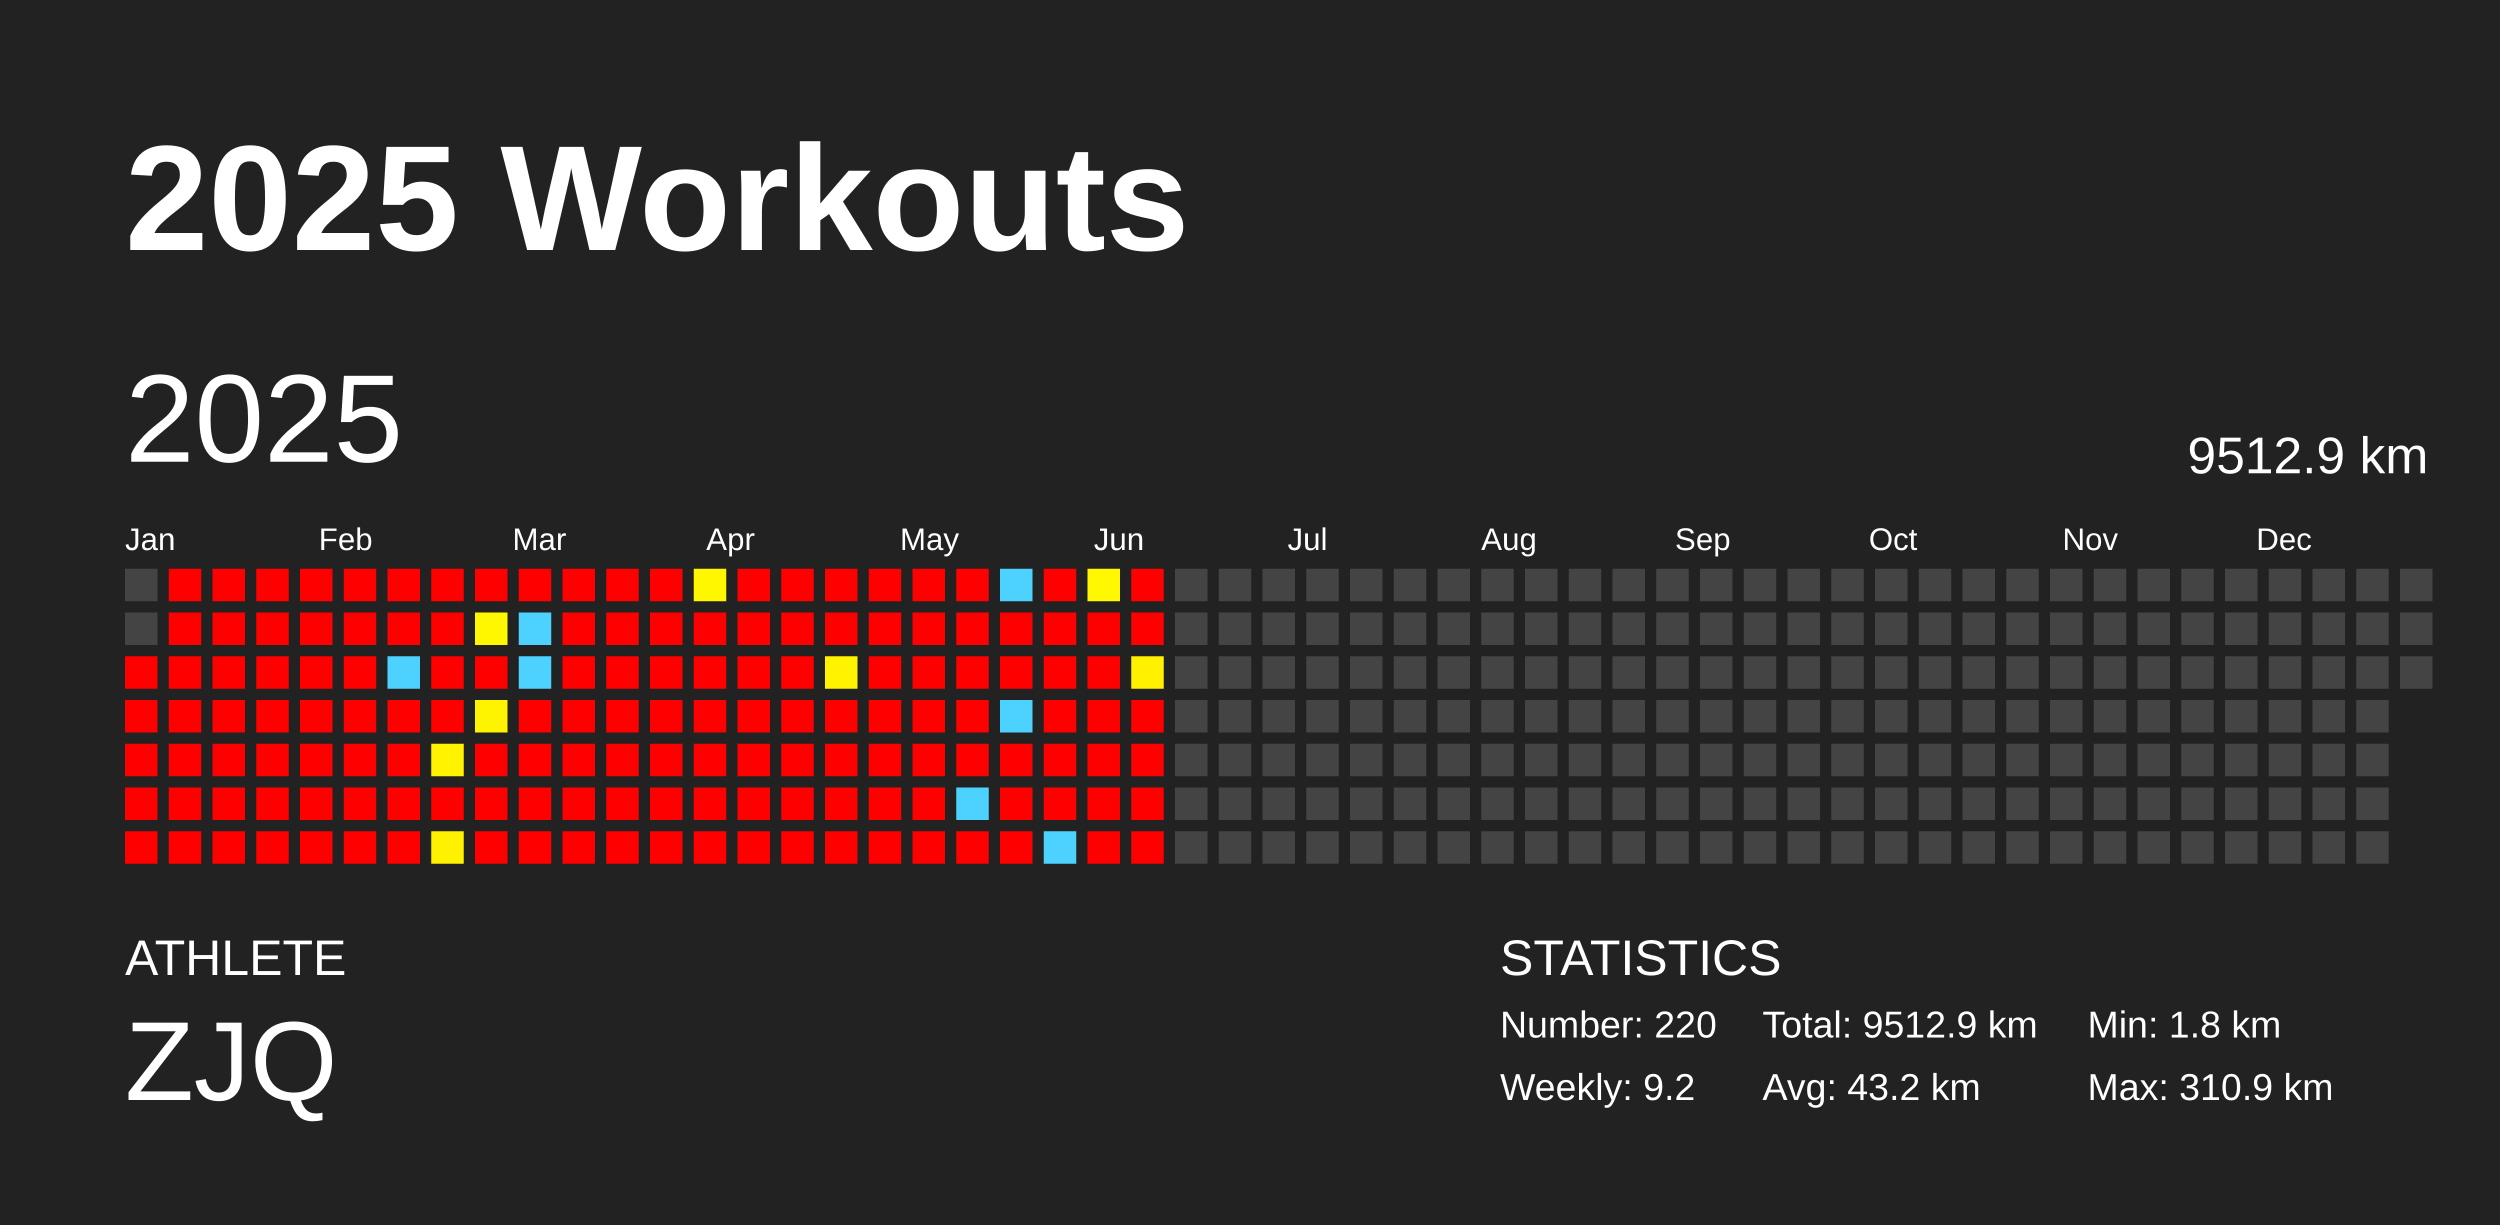
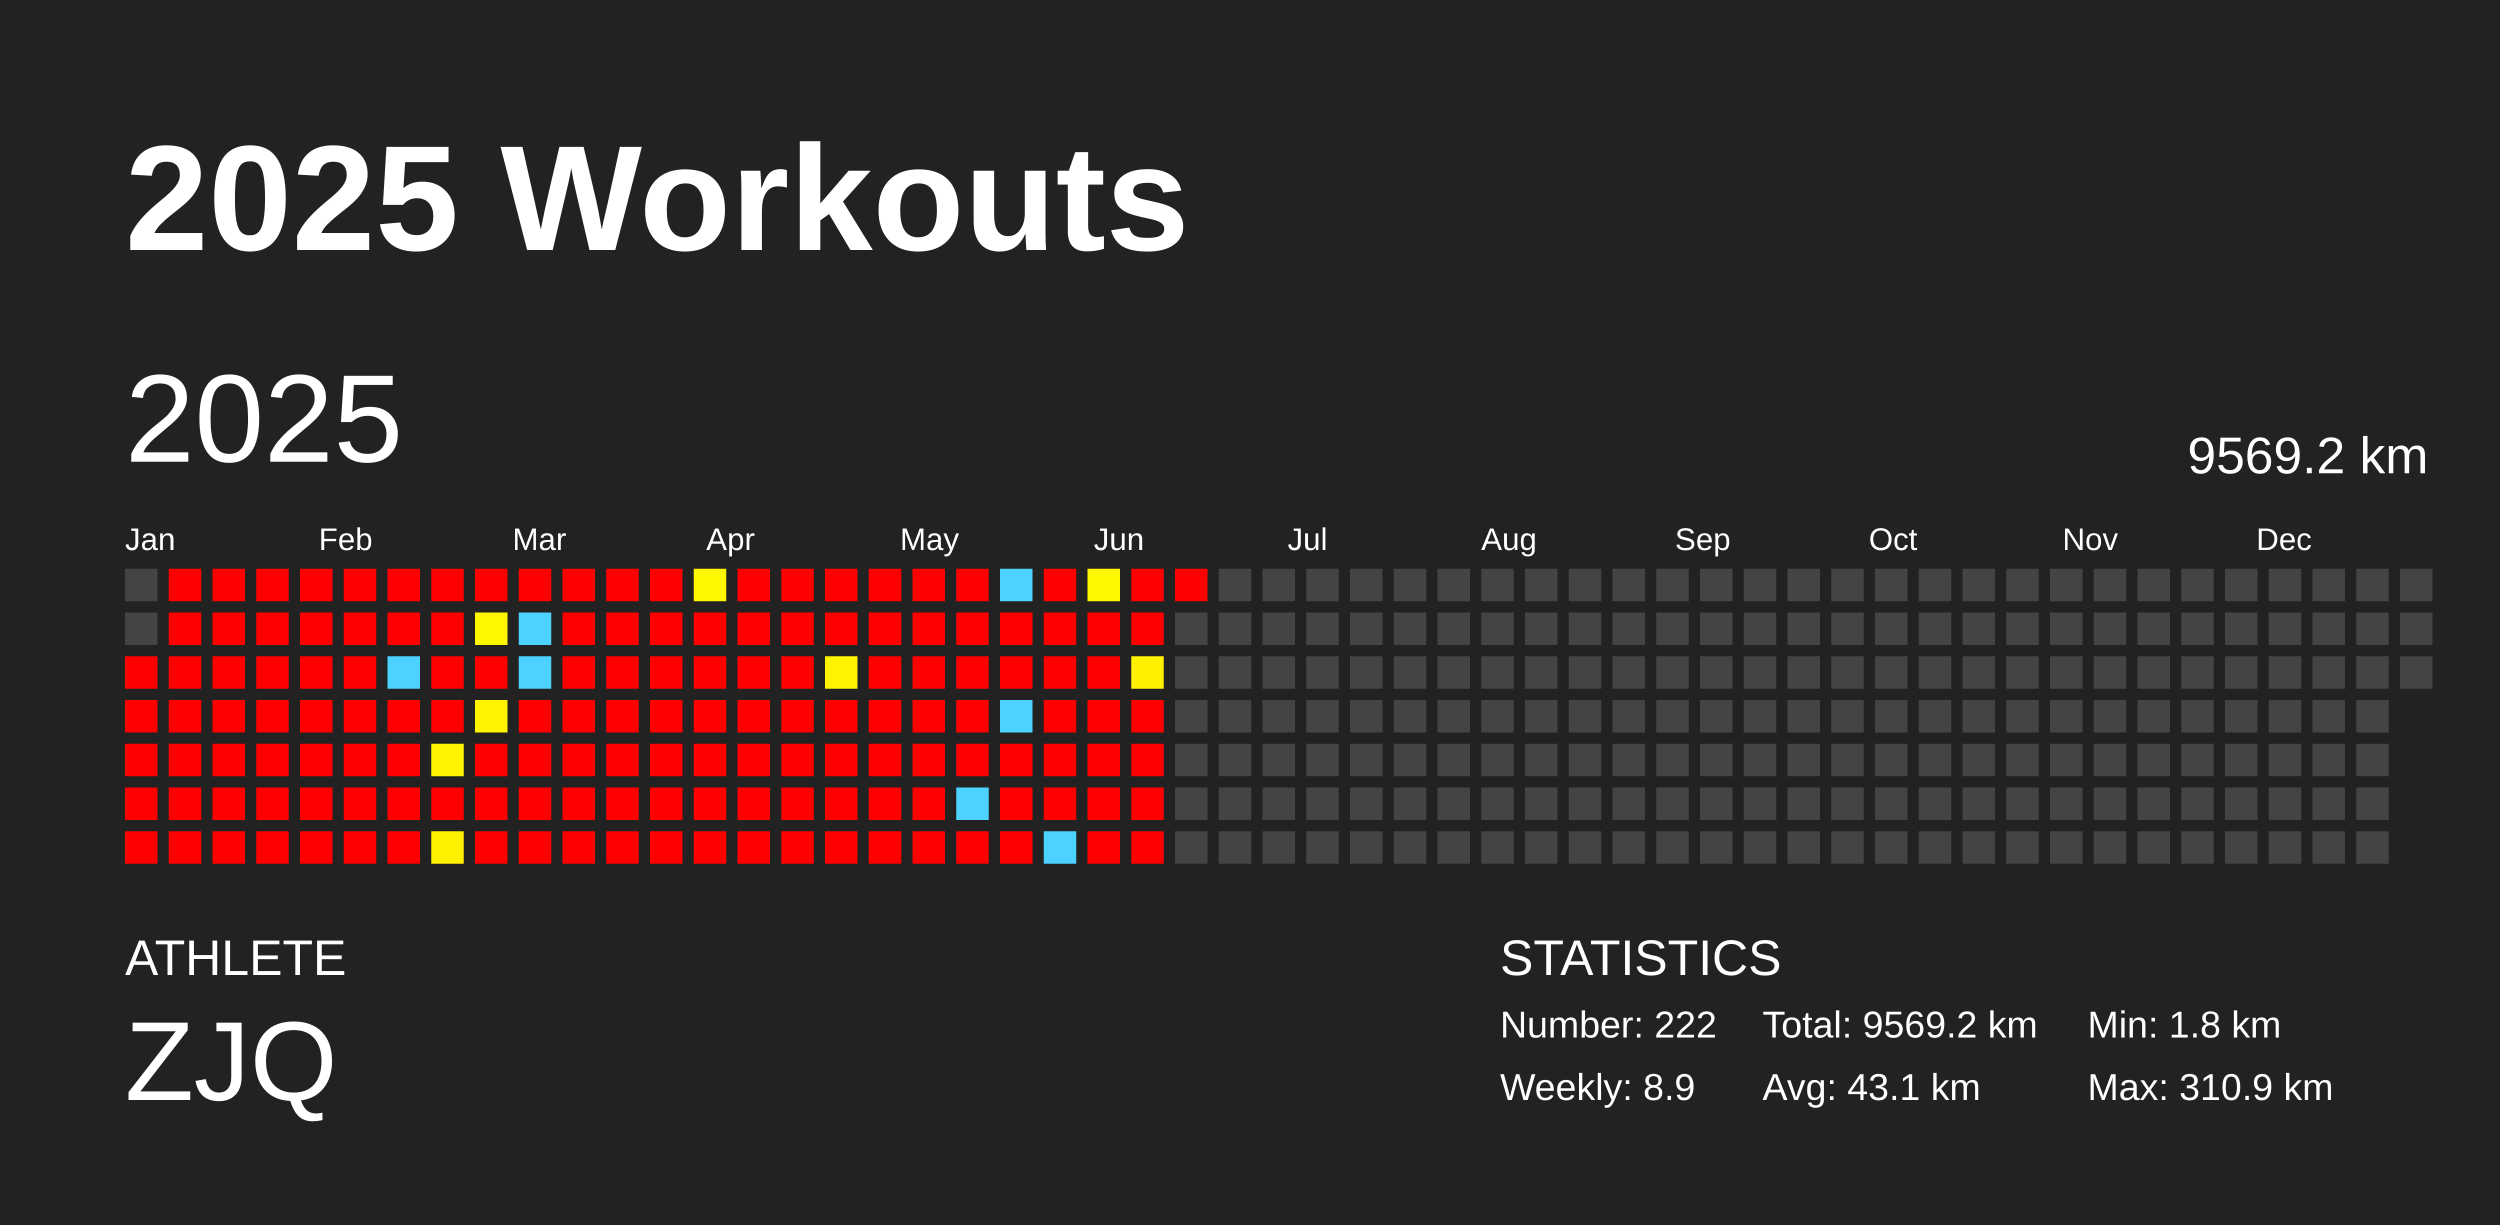
<svg xmlns="http://www.w3.org/2000/svg" baseProfile="full" height="98mm" version="1.1" viewBox="0,0,200,98" width="200mm">
  <defs />
  <rect fill="#222222" height="98" width="200" x="0" y="0" />
  <text fill="#FFFFFF" style="font-size:12px; font-family:Arial; font-weight:bold;" x="10" y="20">2025 Workouts</text>
  <text fill="#FFFFFF" style="font-size:4px; font-family:Arial" x="10" y="78">ATHLETE</text>
  <text fill="#FFFFFF" style="font-size:9px; font-family:Arial" x="10" y="88">ZJQ</text>
  <text fill="#FFFFFF" style="font-size:4px; font-family:Arial" x="120" y="78">STATISTICS</text>
-   <text fill="#FFFFFF" style="font-size:3px; font-family:Arial" x="120" y="83">Number: 220</text>
-   <text fill="#FFFFFF" style="font-size:3px; font-family:Arial" x="120" y="88">Weekly: 9.2</text>
-   <text fill="#FFFFFF" style="font-size:3px; font-family:Arial" x="141" y="83">Total: 9512.9 km</text>
-   <text fill="#FFFFFF" style="font-size:3px; font-family:Arial" x="141" y="88">Avg: 43.2 km</text>
+   <text fill="#FFFFFF" style="font-size:3px; font-family:Arial" x="120" y="83">Number: 222</text>
+   <text fill="#FFFFFF" style="font-size:3px; font-family:Arial" x="120" y="88">Weekly: 8.9</text>
+   <text fill="#FFFFFF" style="font-size:3px; font-family:Arial" x="141" y="83">Total: 9569.2 km</text>
+   <text fill="#FFFFFF" style="font-size:3px; font-family:Arial" x="141" y="88">Avg: 43.1 km</text>
  <text fill="#FFFFFF" style="font-size:3px; font-family:Arial" x="167" y="83">Min: 1.8 km</text>
  <text fill="#FFFFFF" style="font-size:3px; font-family:Arial" x="167" y="88">Max: 310.9 km</text>
  <text dominant-baseline="hanging" fill="#FFFFFF" style="font-size:10.0px; font-family:Arial;" x="10" y="30">2025</text>
-   <text dominant-baseline="hanging" fill="#FFFFFF" style="font-size:4.125px; font-family:Arial;" x="175" y="35">9512.9 km</text>
+   <text dominant-baseline="hanging" fill="#FFFFFF" style="font-size:4.125px; font-family:Arial;" x="175" y="35">9569.2 km</text>
  <text fill="#FFFFFF" style="font-size:2.5px; font-family:Arial" x="10.0" y="44">Jan</text>
  <text fill="#FFFFFF" style="font-size:2.5px; font-family:Arial" x="25.5" y="44">Feb</text>
  <text fill="#FFFFFF" style="font-size:2.5px; font-family:Arial" x="41.0" y="44">Mar</text>
  <text fill="#FFFFFF" style="font-size:2.5px; font-family:Arial" x="56.5" y="44">Apr</text>
  <text fill="#FFFFFF" style="font-size:2.5px; font-family:Arial" x="72.0" y="44">May</text>
  <text fill="#FFFFFF" style="font-size:2.5px; font-family:Arial" x="87.5" y="44">Jun</text>
  <text fill="#FFFFFF" style="font-size:2.5px; font-family:Arial" x="103.0" y="44">Jul</text>
  <text fill="#FFFFFF" style="font-size:2.5px; font-family:Arial" x="118.5" y="44">Aug</text>
  <text fill="#FFFFFF" style="font-size:2.5px; font-family:Arial" x="134.0" y="44">Sep</text>
  <text fill="#FFFFFF" style="font-size:2.5px; font-family:Arial" x="149.5" y="44">Oct</text>
  <text fill="#FFFFFF" style="font-size:2.5px; font-family:Arial" x="165.0" y="44">Nov</text>
  <text fill="#FFFFFF" style="font-size:2.5px; font-family:Arial" x="180.5" y="44">Dec</text>
  <rect fill="#444444" height="2.6" width="2.6" x="10.0" y="45.5" />
  <rect fill="#444444" height="2.6" width="2.6" x="10.0" y="49.0" />
  <rect fill="red" height="2.6" width="2.6" x="10.0" y="52.5" />
  <rect fill="red" height="2.6" width="2.6" x="10.0" y="56.0" />
  <rect fill="red" height="2.6" width="2.6" x="10.0" y="59.5" />
  <rect fill="red" height="2.6" width="2.6" x="10.0" y="63.0" />
  <rect fill="red" height="2.6" width="2.6" x="10.0" y="66.5" />
  <rect fill="red" height="2.6" width="2.6" x="13.5" y="45.5" />
  <rect fill="red" height="2.6" width="2.6" x="13.5" y="49.0" />
  <rect fill="red" height="2.6" width="2.6" x="13.5" y="52.5" />
  <rect fill="red" height="2.6" width="2.6" x="13.5" y="56.0" />
  <rect fill="red" height="2.6" width="2.6" x="13.5" y="59.5" />
  <rect fill="red" height="2.6" width="2.6" x="13.5" y="63.0" />
  <rect fill="red" height="2.6" width="2.6" x="13.5" y="66.5" />
  <rect fill="red" height="2.6" width="2.6" x="17.0" y="45.5" />
  <rect fill="red" height="2.6" width="2.6" x="17.0" y="49.0" />
  <rect fill="red" height="2.6" width="2.6" x="17.0" y="52.5" />
  <rect fill="red" height="2.6" width="2.6" x="17.0" y="56.0" />
  <rect fill="red" height="2.6" width="2.6" x="17.0" y="59.5" />
  <rect fill="red" height="2.6" width="2.6" x="17.0" y="63.0" />
  <rect fill="red" height="2.6" width="2.6" x="17.0" y="66.5" />
  <rect fill="red" height="2.6" width="2.6" x="20.5" y="45.5" />
  <rect fill="red" height="2.6" width="2.6" x="20.5" y="49.0" />
  <rect fill="red" height="2.6" width="2.6" x="20.5" y="52.5" />
  <rect fill="red" height="2.6" width="2.6" x="20.5" y="56.0" />
  <rect fill="red" height="2.6" width="2.6" x="20.5" y="59.5" />
  <rect fill="red" height="2.6" width="2.6" x="20.5" y="63.0" />
  <rect fill="red" height="2.6" width="2.6" x="20.5" y="66.5" />
  <rect fill="red" height="2.6" width="2.6" x="24.0" y="45.5" />
  <rect fill="red" height="2.6" width="2.6" x="24.0" y="49.0" />
  <rect fill="red" height="2.6" width="2.6" x="24.0" y="52.5" />
  <rect fill="red" height="2.6" width="2.6" x="24.0" y="56.0" />
  <rect fill="red" height="2.6" width="2.6" x="24.0" y="59.5" />
  <rect fill="red" height="2.6" width="2.6" x="24.0" y="63.0" />
  <rect fill="red" height="2.6" width="2.6" x="24.0" y="66.5" />
  <rect fill="red" height="2.6" width="2.6" x="27.5" y="45.5" />
  <rect fill="red" height="2.6" width="2.6" x="27.5" y="49.0" />
  <rect fill="red" height="2.6" width="2.6" x="27.5" y="52.5" />
  <rect fill="red" height="2.6" width="2.6" x="27.5" y="56.0" />
  <rect fill="red" height="2.6" width="2.6" x="27.5" y="59.5" />
  <rect fill="red" height="2.6" width="2.6" x="27.5" y="63.0" />
  <rect fill="red" height="2.6" width="2.6" x="27.5" y="66.5" />
  <rect fill="red" height="2.6" width="2.6" x="31.0" y="45.5" />
  <rect fill="red" height="2.6" width="2.6" x="31.0" y="49.0" />
  <rect fill="#4dd2ff" height="2.6" width="2.6" x="31.0" y="52.5" />
  <rect fill="red" height="2.6" width="2.6" x="31.0" y="56.0" />
  <rect fill="red" height="2.6" width="2.6" x="31.0" y="59.5" />
  <rect fill="red" height="2.6" width="2.6" x="31.0" y="63.0" />
  <rect fill="red" height="2.6" width="2.6" x="31.0" y="66.5" />
  <rect fill="red" height="2.6" width="2.6" x="34.5" y="45.5" />
  <rect fill="red" height="2.6" width="2.6" x="34.5" y="49.0" />
  <rect fill="red" height="2.6" width="2.6" x="34.5" y="52.5" />
  <rect fill="red" height="2.6" width="2.6" x="34.5" y="56.0" />
  <rect fill="#fff300" height="2.6" width="2.6" x="34.5" y="59.5" />
  <rect fill="red" height="2.6" width="2.6" x="34.5" y="63.0" />
  <rect fill="#fff200" height="2.6" width="2.6" x="34.5" y="66.5" />
  <rect fill="red" height="2.6" width="2.6" x="38.0" y="45.5" />
  <rect fill="#fff700" height="2.6" width="2.6" x="38.0" y="49.0" />
  <rect fill="red" height="2.6" width="2.6" x="38.0" y="52.5" />
  <rect fill="#fff400" height="2.6" width="2.6" x="38.0" y="56.0" />
  <rect fill="red" height="2.6" width="2.6" x="38.0" y="59.5" />
  <rect fill="red" height="2.6" width="2.6" x="38.0" y="63.0" />
  <rect fill="red" height="2.6" width="2.6" x="38.0" y="66.5" />
  <rect fill="red" height="2.6" width="2.6" x="41.5" y="45.5" />
  <rect fill="#4dd2ff" height="2.6" width="2.6" x="41.5" y="49.0" />
  <rect fill="#4dd2ff" height="2.6" width="2.6" x="41.5" y="52.5" />
  <rect fill="red" height="2.6" width="2.6" x="41.5" y="56.0" />
  <rect fill="red" height="2.6" width="2.6" x="41.5" y="59.5" />
  <rect fill="red" height="2.6" width="2.6" x="41.5" y="63.0" />
  <rect fill="red" height="2.6" width="2.6" x="41.5" y="66.5" />
  <rect fill="red" height="2.6" width="2.6" x="45.0" y="45.5" />
  <rect fill="red" height="2.6" width="2.6" x="45.0" y="49.0" />
  <rect fill="red" height="2.6" width="2.6" x="45.0" y="52.5" />
  <rect fill="red" height="2.6" width="2.6" x="45.0" y="56.0" />
  <rect fill="red" height="2.6" width="2.6" x="45.0" y="59.5" />
  <rect fill="red" height="2.6" width="2.6" x="45.0" y="63.0" />
  <rect fill="red" height="2.6" width="2.6" x="45.0" y="66.5" />
  <rect fill="red" height="2.6" width="2.6" x="48.5" y="45.5" />
  <rect fill="red" height="2.6" width="2.6" x="48.5" y="49.0" />
  <rect fill="red" height="2.6" width="2.6" x="48.5" y="52.5" />
  <rect fill="red" height="2.6" width="2.6" x="48.5" y="56.0" />
  <rect fill="red" height="2.6" width="2.6" x="48.5" y="59.5" />
  <rect fill="red" height="2.6" width="2.6" x="48.5" y="63.0" />
  <rect fill="red" height="2.6" width="2.6" x="48.5" y="66.5" />
  <rect fill="red" height="2.6" width="2.6" x="52.0" y="45.5" />
  <rect fill="red" height="2.6" width="2.6" x="52.0" y="49.0" />
  <rect fill="red" height="2.6" width="2.6" x="52.0" y="52.5" />
  <rect fill="red" height="2.6" width="2.6" x="52.0" y="56.0" />
  <rect fill="red" height="2.6" width="2.6" x="52.0" y="59.5" />
  <rect fill="red" height="2.6" width="2.6" x="52.0" y="63.0" />
  <rect fill="red" height="2.6" width="2.6" x="52.0" y="66.5" />
  <rect fill="#fff700" height="2.6" width="2.6" x="55.5" y="45.5" />
  <rect fill="red" height="2.6" width="2.6" x="55.5" y="49.0" />
  <rect fill="red" height="2.6" width="2.6" x="55.5" y="52.5" />
  <rect fill="red" height="2.6" width="2.6" x="55.5" y="56.0" />
  <rect fill="red" height="2.6" width="2.6" x="55.5" y="59.5" />
  <rect fill="red" height="2.6" width="2.6" x="55.5" y="63.0" />
  <rect fill="red" height="2.6" width="2.6" x="55.5" y="66.5" />
  <rect fill="red" height="2.6" width="2.6" x="59.0" y="45.5" />
  <rect fill="red" height="2.6" width="2.6" x="59.0" y="49.0" />
  <rect fill="red" height="2.6" width="2.6" x="59.0" y="52.5" />
  <rect fill="red" height="2.6" width="2.6" x="59.0" y="56.0" />
  <rect fill="red" height="2.6" width="2.6" x="59.0" y="59.5" />
  <rect fill="red" height="2.6" width="2.6" x="59.0" y="63.0" />
  <rect fill="red" height="2.6" width="2.6" x="59.0" y="66.5" />
  <rect fill="red" height="2.6" width="2.6" x="62.5" y="45.5" />
  <rect fill="red" height="2.6" width="2.6" x="62.5" y="49.0" />
  <rect fill="red" height="2.6" width="2.6" x="62.5" y="52.5" />
  <rect fill="red" height="2.6" width="2.6" x="62.5" y="56.0" />
  <rect fill="red" height="2.6" width="2.6" x="62.5" y="59.5" />
  <rect fill="red" height="2.6" width="2.6" x="62.5" y="63.0" />
  <rect fill="red" height="2.6" width="2.6" x="62.5" y="66.5" />
  <rect fill="red" height="2.6" width="2.6" x="66.0" y="45.5" />
  <rect fill="red" height="2.6" width="2.6" x="66.0" y="49.0" />
  <rect fill="#fff300" height="2.6" width="2.6" x="66.0" y="52.5" />
  <rect fill="red" height="2.6" width="2.6" x="66.0" y="56.0" />
  <rect fill="red" height="2.6" width="2.6" x="66.0" y="59.5" />
  <rect fill="red" height="2.6" width="2.6" x="66.0" y="63.0" />
  <rect fill="red" height="2.6" width="2.6" x="66.0" y="66.5" />
  <rect fill="red" height="2.6" width="2.6" x="69.5" y="45.5" />
  <rect fill="red" height="2.6" width="2.6" x="69.5" y="49.0" />
  <rect fill="red" height="2.6" width="2.6" x="69.5" y="52.5" />
  <rect fill="red" height="2.6" width="2.6" x="69.5" y="56.0" />
  <rect fill="red" height="2.6" width="2.6" x="69.5" y="59.5" />
  <rect fill="red" height="2.6" width="2.6" x="69.5" y="63.0" />
  <rect fill="red" height="2.6" width="2.6" x="69.5" y="66.5" />
  <rect fill="red" height="2.6" width="2.6" x="73.0" y="45.5" />
  <rect fill="red" height="2.6" width="2.6" x="73.0" y="49.0" />
  <rect fill="red" height="2.6" width="2.6" x="73.0" y="52.5" />
  <rect fill="red" height="2.6" width="2.6" x="73.0" y="56.0" />
  <rect fill="red" height="2.6" width="2.6" x="73.0" y="59.5" />
  <rect fill="red" height="2.6" width="2.6" x="73.0" y="63.0" />
  <rect fill="red" height="2.6" width="2.6" x="73.0" y="66.5" />
  <rect fill="red" height="2.6" width="2.6" x="76.5" y="45.5" />
  <rect fill="red" height="2.6" width="2.6" x="76.5" y="49.0" />
  <rect fill="red" height="2.6" width="2.6" x="76.5" y="52.5" />
  <rect fill="red" height="2.6" width="2.6" x="76.5" y="56.0" />
  <rect fill="red" height="2.6" width="2.6" x="76.5" y="59.5" />
  <rect fill="#4dd2ff" height="2.6" width="2.6" x="76.5" y="63.0" />
  <rect fill="red" height="2.6" width="2.6" x="76.5" y="66.5" />
  <rect fill="#4dd2ff" height="2.6" width="2.6" x="80.0" y="45.5" />
  <rect fill="red" height="2.6" width="2.6" x="80.0" y="49.0" />
  <rect fill="red" height="2.6" width="2.6" x="80.0" y="52.5" />
  <rect fill="#4dd2ff" height="2.6" width="2.6" x="80.0" y="56.0" />
  <rect fill="red" height="2.6" width="2.6" x="80.0" y="59.5" />
  <rect fill="red" height="2.6" width="2.6" x="80.0" y="63.0" />
  <rect fill="red" height="2.6" width="2.6" x="80.0" y="66.5" />
  <rect fill="red" height="2.6" width="2.6" x="83.5" y="45.5" />
  <rect fill="red" height="2.6" width="2.6" x="83.5" y="49.0" />
  <rect fill="red" height="2.6" width="2.6" x="83.5" y="52.5" />
  <rect fill="red" height="2.6" width="2.6" x="83.5" y="56.0" />
  <rect fill="red" height="2.6" width="2.6" x="83.5" y="59.5" />
  <rect fill="red" height="2.6" width="2.6" x="83.5" y="63.0" />
  <rect fill="#4dd2ff" height="2.6" width="2.6" x="83.5" y="66.5" />
  <rect fill="#fff800" height="2.6" width="2.6" x="87.0" y="45.5" />
  <rect fill="red" height="2.6" width="2.6" x="87.0" y="49.0" />
  <rect fill="red" height="2.6" width="2.6" x="87.0" y="52.5" />
  <rect fill="red" height="2.6" width="2.6" x="87.0" y="56.0" />
  <rect fill="red" height="2.6" width="2.6" x="87.0" y="59.5" />
  <rect fill="red" height="2.6" width="2.6" x="87.0" y="63.0" />
  <rect fill="red" height="2.6" width="2.6" x="87.0" y="66.5" />
  <rect fill="red" height="2.6" width="2.6" x="90.5" y="45.5" />
  <rect fill="red" height="2.6" width="2.6" x="90.5" y="49.0" />
  <rect fill="#fff100" height="2.6" width="2.6" x="90.5" y="52.5" />
  <rect fill="red" height="2.6" width="2.6" x="90.5" y="56.0" />
  <rect fill="red" height="2.6" width="2.6" x="90.5" y="59.5" />
  <rect fill="red" height="2.6" width="2.6" x="90.5" y="63.0" />
  <rect fill="red" height="2.6" width="2.6" x="90.5" y="66.5" />
-   <rect fill="#444444" height="2.6" width="2.6" x="94.0" y="45.5" />
+   <rect fill="red" height="2.6" width="2.6" x="94.0" y="45.5" />
  <rect fill="#444444" height="2.6" width="2.6" x="94.0" y="49.0" />
  <rect fill="#444444" height="2.6" width="2.6" x="94.0" y="52.5" />
  <rect fill="#444444" height="2.6" width="2.6" x="94.0" y="56.0" />
  <rect fill="#444444" height="2.6" width="2.6" x="94.0" y="59.5" />
  <rect fill="#444444" height="2.6" width="2.6" x="94.0" y="63.0" />
  <rect fill="#444444" height="2.6" width="2.6" x="94.0" y="66.5" />
  <rect fill="#444444" height="2.6" width="2.6" x="97.5" y="45.5" />
  <rect fill="#444444" height="2.6" width="2.6" x="97.5" y="49.0" />
  <rect fill="#444444" height="2.6" width="2.6" x="97.5" y="52.5" />
  <rect fill="#444444" height="2.6" width="2.6" x="97.5" y="56.0" />
  <rect fill="#444444" height="2.6" width="2.6" x="97.5" y="59.5" />
  <rect fill="#444444" height="2.6" width="2.6" x="97.5" y="63.0" />
  <rect fill="#444444" height="2.6" width="2.6" x="97.5" y="66.5" />
  <rect fill="#444444" height="2.6" width="2.6" x="101.0" y="45.5" />
  <rect fill="#444444" height="2.6" width="2.6" x="101.0" y="49.0" />
  <rect fill="#444444" height="2.6" width="2.6" x="101.0" y="52.5" />
  <rect fill="#444444" height="2.6" width="2.6" x="101.0" y="56.0" />
  <rect fill="#444444" height="2.6" width="2.6" x="101.0" y="59.5" />
  <rect fill="#444444" height="2.6" width="2.6" x="101.0" y="63.0" />
  <rect fill="#444444" height="2.6" width="2.6" x="101.0" y="66.5" />
  <rect fill="#444444" height="2.6" width="2.6" x="104.5" y="45.5" />
  <rect fill="#444444" height="2.6" width="2.6" x="104.5" y="49.0" />
  <rect fill="#444444" height="2.6" width="2.6" x="104.5" y="52.5" />
  <rect fill="#444444" height="2.6" width="2.6" x="104.5" y="56.0" />
  <rect fill="#444444" height="2.6" width="2.6" x="104.5" y="59.5" />
  <rect fill="#444444" height="2.6" width="2.6" x="104.5" y="63.0" />
  <rect fill="#444444" height="2.6" width="2.6" x="104.5" y="66.5" />
  <rect fill="#444444" height="2.6" width="2.6" x="108.0" y="45.5" />
  <rect fill="#444444" height="2.6" width="2.6" x="108.0" y="49.0" />
  <rect fill="#444444" height="2.6" width="2.6" x="108.0" y="52.5" />
  <rect fill="#444444" height="2.6" width="2.6" x="108.0" y="56.0" />
  <rect fill="#444444" height="2.6" width="2.6" x="108.0" y="59.5" />
  <rect fill="#444444" height="2.6" width="2.6" x="108.0" y="63.0" />
  <rect fill="#444444" height="2.6" width="2.6" x="108.0" y="66.5" />
  <rect fill="#444444" height="2.6" width="2.6" x="111.5" y="45.5" />
  <rect fill="#444444" height="2.6" width="2.6" x="111.5" y="49.0" />
  <rect fill="#444444" height="2.6" width="2.6" x="111.5" y="52.5" />
  <rect fill="#444444" height="2.6" width="2.6" x="111.5" y="56.0" />
  <rect fill="#444444" height="2.6" width="2.6" x="111.5" y="59.5" />
  <rect fill="#444444" height="2.6" width="2.6" x="111.5" y="63.0" />
  <rect fill="#444444" height="2.6" width="2.6" x="111.5" y="66.5" />
  <rect fill="#444444" height="2.6" width="2.6" x="115.0" y="45.5" />
  <rect fill="#444444" height="2.6" width="2.6" x="115.0" y="49.0" />
  <rect fill="#444444" height="2.6" width="2.6" x="115.0" y="52.5" />
  <rect fill="#444444" height="2.6" width="2.6" x="115.0" y="56.0" />
  <rect fill="#444444" height="2.6" width="2.6" x="115.0" y="59.5" />
  <rect fill="#444444" height="2.6" width="2.6" x="115.0" y="63.0" />
  <rect fill="#444444" height="2.6" width="2.6" x="115.0" y="66.5" />
  <rect fill="#444444" height="2.6" width="2.6" x="118.5" y="45.5" />
  <rect fill="#444444" height="2.6" width="2.6" x="118.5" y="49.0" />
  <rect fill="#444444" height="2.6" width="2.6" x="118.5" y="52.5" />
  <rect fill="#444444" height="2.6" width="2.6" x="118.5" y="56.0" />
  <rect fill="#444444" height="2.6" width="2.6" x="118.5" y="59.5" />
  <rect fill="#444444" height="2.6" width="2.6" x="118.5" y="63.0" />
  <rect fill="#444444" height="2.6" width="2.6" x="118.5" y="66.5" />
  <rect fill="#444444" height="2.6" width="2.6" x="122.0" y="45.5" />
  <rect fill="#444444" height="2.6" width="2.6" x="122.0" y="49.0" />
  <rect fill="#444444" height="2.6" width="2.6" x="122.0" y="52.5" />
  <rect fill="#444444" height="2.6" width="2.6" x="122.0" y="56.0" />
  <rect fill="#444444" height="2.6" width="2.6" x="122.0" y="59.5" />
  <rect fill="#444444" height="2.6" width="2.6" x="122.0" y="63.0" />
  <rect fill="#444444" height="2.6" width="2.6" x="122.0" y="66.5" />
  <rect fill="#444444" height="2.6" width="2.6" x="125.5" y="45.5" />
  <rect fill="#444444" height="2.6" width="2.6" x="125.5" y="49.0" />
  <rect fill="#444444" height="2.6" width="2.6" x="125.5" y="52.5" />
  <rect fill="#444444" height="2.6" width="2.6" x="125.5" y="56.0" />
  <rect fill="#444444" height="2.6" width="2.6" x="125.5" y="59.5" />
  <rect fill="#444444" height="2.6" width="2.6" x="125.5" y="63.0" />
  <rect fill="#444444" height="2.6" width="2.6" x="125.5" y="66.5" />
  <rect fill="#444444" height="2.6" width="2.6" x="129.0" y="45.5" />
  <rect fill="#444444" height="2.6" width="2.6" x="129.0" y="49.0" />
  <rect fill="#444444" height="2.6" width="2.6" x="129.0" y="52.5" />
  <rect fill="#444444" height="2.6" width="2.6" x="129.0" y="56.0" />
  <rect fill="#444444" height="2.6" width="2.6" x="129.0" y="59.5" />
  <rect fill="#444444" height="2.6" width="2.6" x="129.0" y="63.0" />
  <rect fill="#444444" height="2.6" width="2.6" x="129.0" y="66.5" />
  <rect fill="#444444" height="2.6" width="2.6" x="132.5" y="45.5" />
  <rect fill="#444444" height="2.6" width="2.6" x="132.5" y="49.0" />
  <rect fill="#444444" height="2.6" width="2.6" x="132.5" y="52.5" />
  <rect fill="#444444" height="2.6" width="2.6" x="132.5" y="56.0" />
  <rect fill="#444444" height="2.6" width="2.6" x="132.5" y="59.5" />
  <rect fill="#444444" height="2.6" width="2.6" x="132.5" y="63.0" />
  <rect fill="#444444" height="2.6" width="2.6" x="132.5" y="66.5" />
  <rect fill="#444444" height="2.6" width="2.6" x="136.0" y="45.5" />
  <rect fill="#444444" height="2.6" width="2.6" x="136.0" y="49.0" />
  <rect fill="#444444" height="2.6" width="2.6" x="136.0" y="52.5" />
  <rect fill="#444444" height="2.6" width="2.6" x="136.0" y="56.0" />
  <rect fill="#444444" height="2.6" width="2.6" x="136.0" y="59.5" />
  <rect fill="#444444" height="2.6" width="2.6" x="136.0" y="63.0" />
  <rect fill="#444444" height="2.6" width="2.6" x="136.0" y="66.5" />
  <rect fill="#444444" height="2.6" width="2.6" x="139.5" y="45.5" />
  <rect fill="#444444" height="2.6" width="2.6" x="139.5" y="49.0" />
  <rect fill="#444444" height="2.6" width="2.6" x="139.5" y="52.5" />
  <rect fill="#444444" height="2.6" width="2.6" x="139.5" y="56.0" />
  <rect fill="#444444" height="2.6" width="2.6" x="139.5" y="59.5" />
  <rect fill="#444444" height="2.6" width="2.6" x="139.5" y="63.0" />
  <rect fill="#444444" height="2.6" width="2.6" x="139.5" y="66.5" />
  <rect fill="#444444" height="2.6" width="2.6" x="143.0" y="45.5" />
  <rect fill="#444444" height="2.6" width="2.6" x="143.0" y="49.0" />
  <rect fill="#444444" height="2.6" width="2.6" x="143.0" y="52.5" />
  <rect fill="#444444" height="2.6" width="2.6" x="143.0" y="56.0" />
  <rect fill="#444444" height="2.6" width="2.6" x="143.0" y="59.5" />
  <rect fill="#444444" height="2.6" width="2.6" x="143.0" y="63.0" />
  <rect fill="#444444" height="2.6" width="2.6" x="143.0" y="66.5" />
  <rect fill="#444444" height="2.6" width="2.6" x="146.5" y="45.5" />
  <rect fill="#444444" height="2.6" width="2.6" x="146.5" y="49.0" />
  <rect fill="#444444" height="2.6" width="2.6" x="146.5" y="52.5" />
  <rect fill="#444444" height="2.6" width="2.6" x="146.5" y="56.0" />
  <rect fill="#444444" height="2.6" width="2.6" x="146.5" y="59.5" />
  <rect fill="#444444" height="2.6" width="2.6" x="146.5" y="63.0" />
  <rect fill="#444444" height="2.6" width="2.6" x="146.5" y="66.5" />
  <rect fill="#444444" height="2.6" width="2.6" x="150.0" y="45.5" />
  <rect fill="#444444" height="2.6" width="2.6" x="150.0" y="49.0" />
  <rect fill="#444444" height="2.6" width="2.6" x="150.0" y="52.5" />
  <rect fill="#444444" height="2.6" width="2.6" x="150.0" y="56.0" />
  <rect fill="#444444" height="2.6" width="2.6" x="150.0" y="59.5" />
  <rect fill="#444444" height="2.6" width="2.6" x="150.0" y="63.0" />
  <rect fill="#444444" height="2.6" width="2.6" x="150.0" y="66.5" />
  <rect fill="#444444" height="2.6" width="2.6" x="153.5" y="45.5" />
  <rect fill="#444444" height="2.6" width="2.6" x="153.5" y="49.0" />
  <rect fill="#444444" height="2.6" width="2.6" x="153.5" y="52.5" />
  <rect fill="#444444" height="2.6" width="2.6" x="153.5" y="56.0" />
  <rect fill="#444444" height="2.6" width="2.6" x="153.5" y="59.5" />
  <rect fill="#444444" height="2.6" width="2.6" x="153.5" y="63.0" />
  <rect fill="#444444" height="2.6" width="2.6" x="153.5" y="66.5" />
  <rect fill="#444444" height="2.6" width="2.6" x="157.0" y="45.5" />
  <rect fill="#444444" height="2.6" width="2.6" x="157.0" y="49.0" />
  <rect fill="#444444" height="2.6" width="2.6" x="157.0" y="52.5" />
  <rect fill="#444444" height="2.6" width="2.6" x="157.0" y="56.0" />
  <rect fill="#444444" height="2.6" width="2.6" x="157.0" y="59.5" />
  <rect fill="#444444" height="2.6" width="2.6" x="157.0" y="63.0" />
  <rect fill="#444444" height="2.6" width="2.6" x="157.0" y="66.5" />
  <rect fill="#444444" height="2.6" width="2.6" x="160.5" y="45.5" />
  <rect fill="#444444" height="2.6" width="2.6" x="160.5" y="49.0" />
  <rect fill="#444444" height="2.6" width="2.6" x="160.5" y="52.5" />
  <rect fill="#444444" height="2.6" width="2.6" x="160.5" y="56.0" />
  <rect fill="#444444" height="2.6" width="2.6" x="160.5" y="59.5" />
  <rect fill="#444444" height="2.6" width="2.6" x="160.5" y="63.0" />
  <rect fill="#444444" height="2.6" width="2.6" x="160.5" y="66.5" />
  <rect fill="#444444" height="2.6" width="2.6" x="164.0" y="45.5" />
  <rect fill="#444444" height="2.6" width="2.6" x="164.0" y="49.0" />
  <rect fill="#444444" height="2.6" width="2.6" x="164.0" y="52.5" />
  <rect fill="#444444" height="2.6" width="2.6" x="164.0" y="56.0" />
  <rect fill="#444444" height="2.6" width="2.6" x="164.0" y="59.5" />
  <rect fill="#444444" height="2.6" width="2.6" x="164.0" y="63.0" />
  <rect fill="#444444" height="2.6" width="2.6" x="164.0" y="66.5" />
  <rect fill="#444444" height="2.6" width="2.6" x="167.5" y="45.5" />
  <rect fill="#444444" height="2.6" width="2.6" x="167.5" y="49.0" />
  <rect fill="#444444" height="2.6" width="2.6" x="167.5" y="52.5" />
  <rect fill="#444444" height="2.6" width="2.6" x="167.5" y="56.0" />
  <rect fill="#444444" height="2.6" width="2.6" x="167.5" y="59.5" />
  <rect fill="#444444" height="2.6" width="2.6" x="167.5" y="63.0" />
  <rect fill="#444444" height="2.6" width="2.6" x="167.5" y="66.5" />
  <rect fill="#444444" height="2.6" width="2.6" x="171.0" y="45.5" />
  <rect fill="#444444" height="2.6" width="2.6" x="171.0" y="49.0" />
  <rect fill="#444444" height="2.6" width="2.6" x="171.0" y="52.5" />
  <rect fill="#444444" height="2.6" width="2.6" x="171.0" y="56.0" />
  <rect fill="#444444" height="2.6" width="2.6" x="171.0" y="59.5" />
  <rect fill="#444444" height="2.6" width="2.6" x="171.0" y="63.0" />
  <rect fill="#444444" height="2.6" width="2.6" x="171.0" y="66.5" />
  <rect fill="#444444" height="2.6" width="2.6" x="174.5" y="45.5" />
  <rect fill="#444444" height="2.6" width="2.6" x="174.5" y="49.0" />
  <rect fill="#444444" height="2.6" width="2.6" x="174.5" y="52.5" />
  <rect fill="#444444" height="2.6" width="2.6" x="174.5" y="56.0" />
  <rect fill="#444444" height="2.6" width="2.6" x="174.5" y="59.5" />
  <rect fill="#444444" height="2.6" width="2.6" x="174.5" y="63.0" />
  <rect fill="#444444" height="2.6" width="2.6" x="174.5" y="66.5" />
  <rect fill="#444444" height="2.6" width="2.6" x="178.0" y="45.5" />
  <rect fill="#444444" height="2.6" width="2.6" x="178.0" y="49.0" />
  <rect fill="#444444" height="2.6" width="2.6" x="178.0" y="52.5" />
  <rect fill="#444444" height="2.6" width="2.6" x="178.0" y="56.0" />
  <rect fill="#444444" height="2.6" width="2.6" x="178.0" y="59.5" />
  <rect fill="#444444" height="2.6" width="2.6" x="178.0" y="63.0" />
  <rect fill="#444444" height="2.6" width="2.6" x="178.0" y="66.5" />
  <rect fill="#444444" height="2.6" width="2.6" x="181.5" y="45.5" />
  <rect fill="#444444" height="2.6" width="2.6" x="181.5" y="49.0" />
  <rect fill="#444444" height="2.6" width="2.6" x="181.5" y="52.5" />
  <rect fill="#444444" height="2.6" width="2.6" x="181.5" y="56.0" />
  <rect fill="#444444" height="2.6" width="2.6" x="181.5" y="59.5" />
  <rect fill="#444444" height="2.6" width="2.6" x="181.5" y="63.0" />
  <rect fill="#444444" height="2.6" width="2.6" x="181.5" y="66.5" />
  <rect fill="#444444" height="2.6" width="2.6" x="185.0" y="45.5" />
  <rect fill="#444444" height="2.6" width="2.6" x="185.0" y="49.0" />
  <rect fill="#444444" height="2.6" width="2.6" x="185.0" y="52.5" />
  <rect fill="#444444" height="2.6" width="2.6" x="185.0" y="56.0" />
  <rect fill="#444444" height="2.6" width="2.6" x="185.0" y="59.5" />
  <rect fill="#444444" height="2.6" width="2.6" x="185.0" y="63.0" />
  <rect fill="#444444" height="2.6" width="2.6" x="185.0" y="66.5" />
  <rect fill="#444444" height="2.6" width="2.6" x="188.5" y="45.5" />
  <rect fill="#444444" height="2.6" width="2.6" x="188.5" y="49.0" />
  <rect fill="#444444" height="2.6" width="2.6" x="188.5" y="52.5" />
  <rect fill="#444444" height="2.6" width="2.6" x="188.5" y="56.0" />
  <rect fill="#444444" height="2.6" width="2.6" x="188.5" y="59.5" />
  <rect fill="#444444" height="2.6" width="2.6" x="188.5" y="63.0" />
  <rect fill="#444444" height="2.6" width="2.6" x="188.5" y="66.5" />
  <rect fill="#444444" height="2.6" width="2.6" x="192.0" y="45.5" />
  <rect fill="#444444" height="2.6" width="2.6" x="192.0" y="49.0" />
  <rect fill="#444444" height="2.6" width="2.6" x="192.0" y="52.5" />
</svg>
